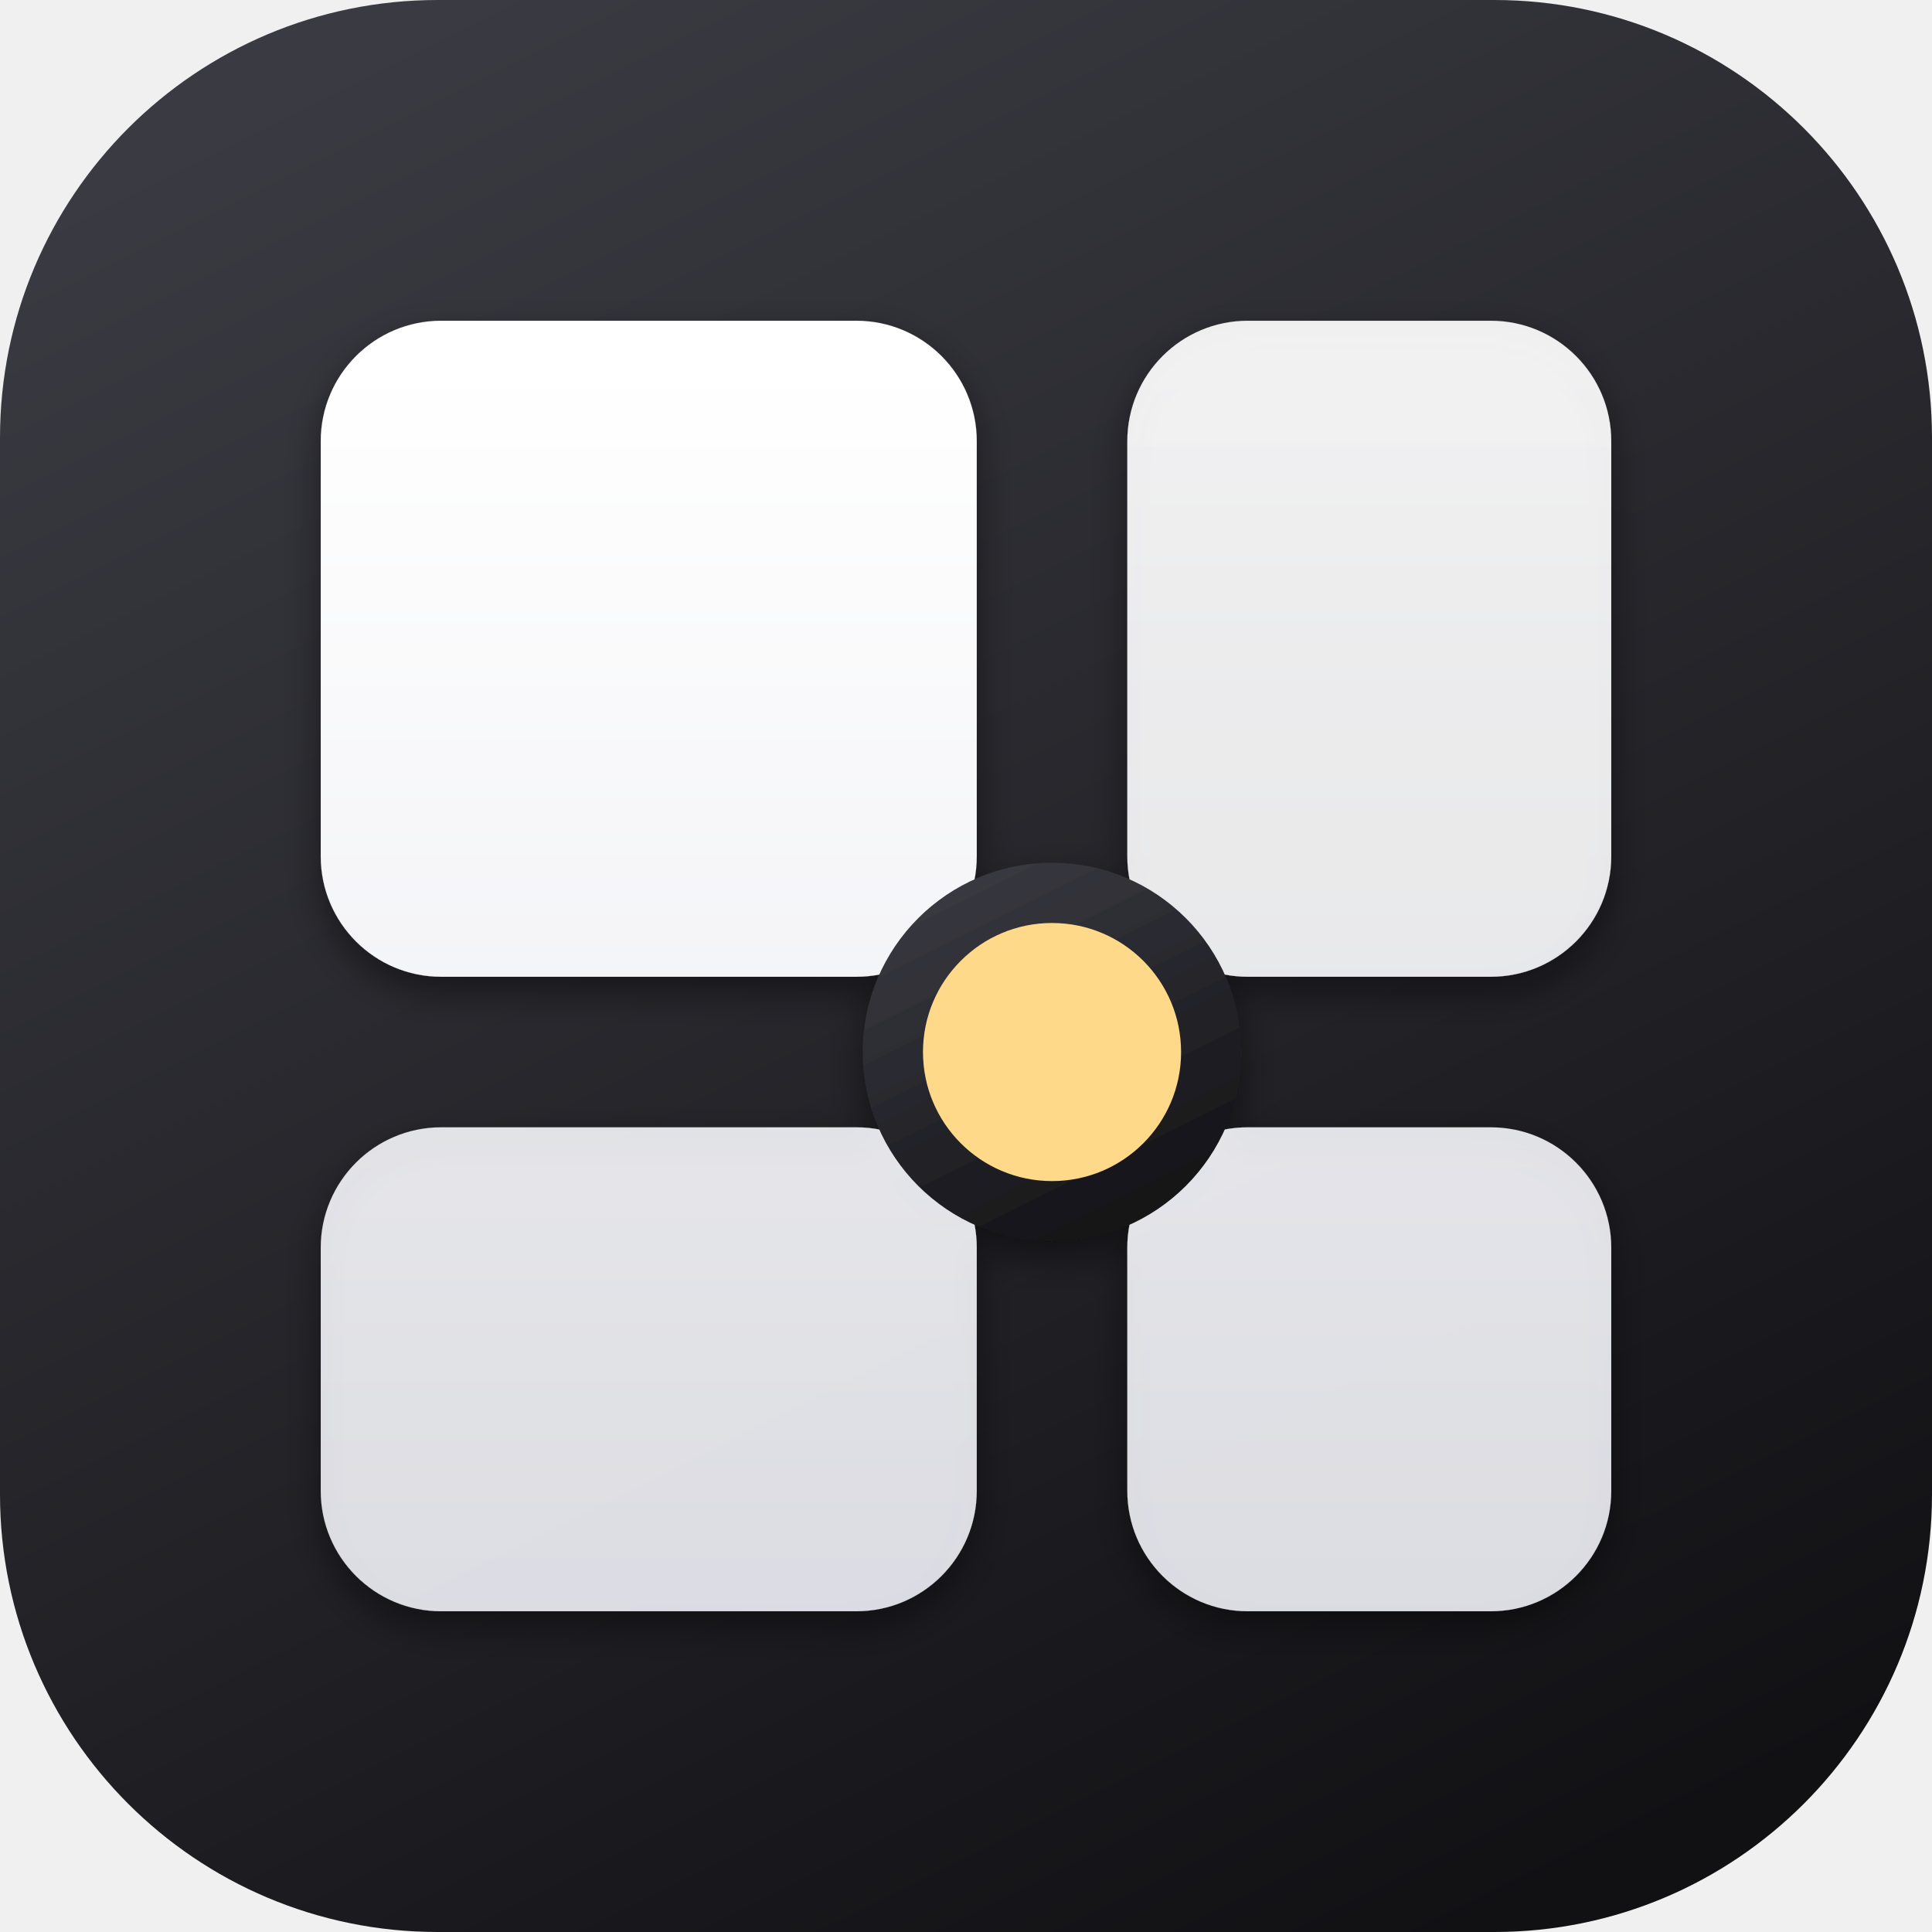
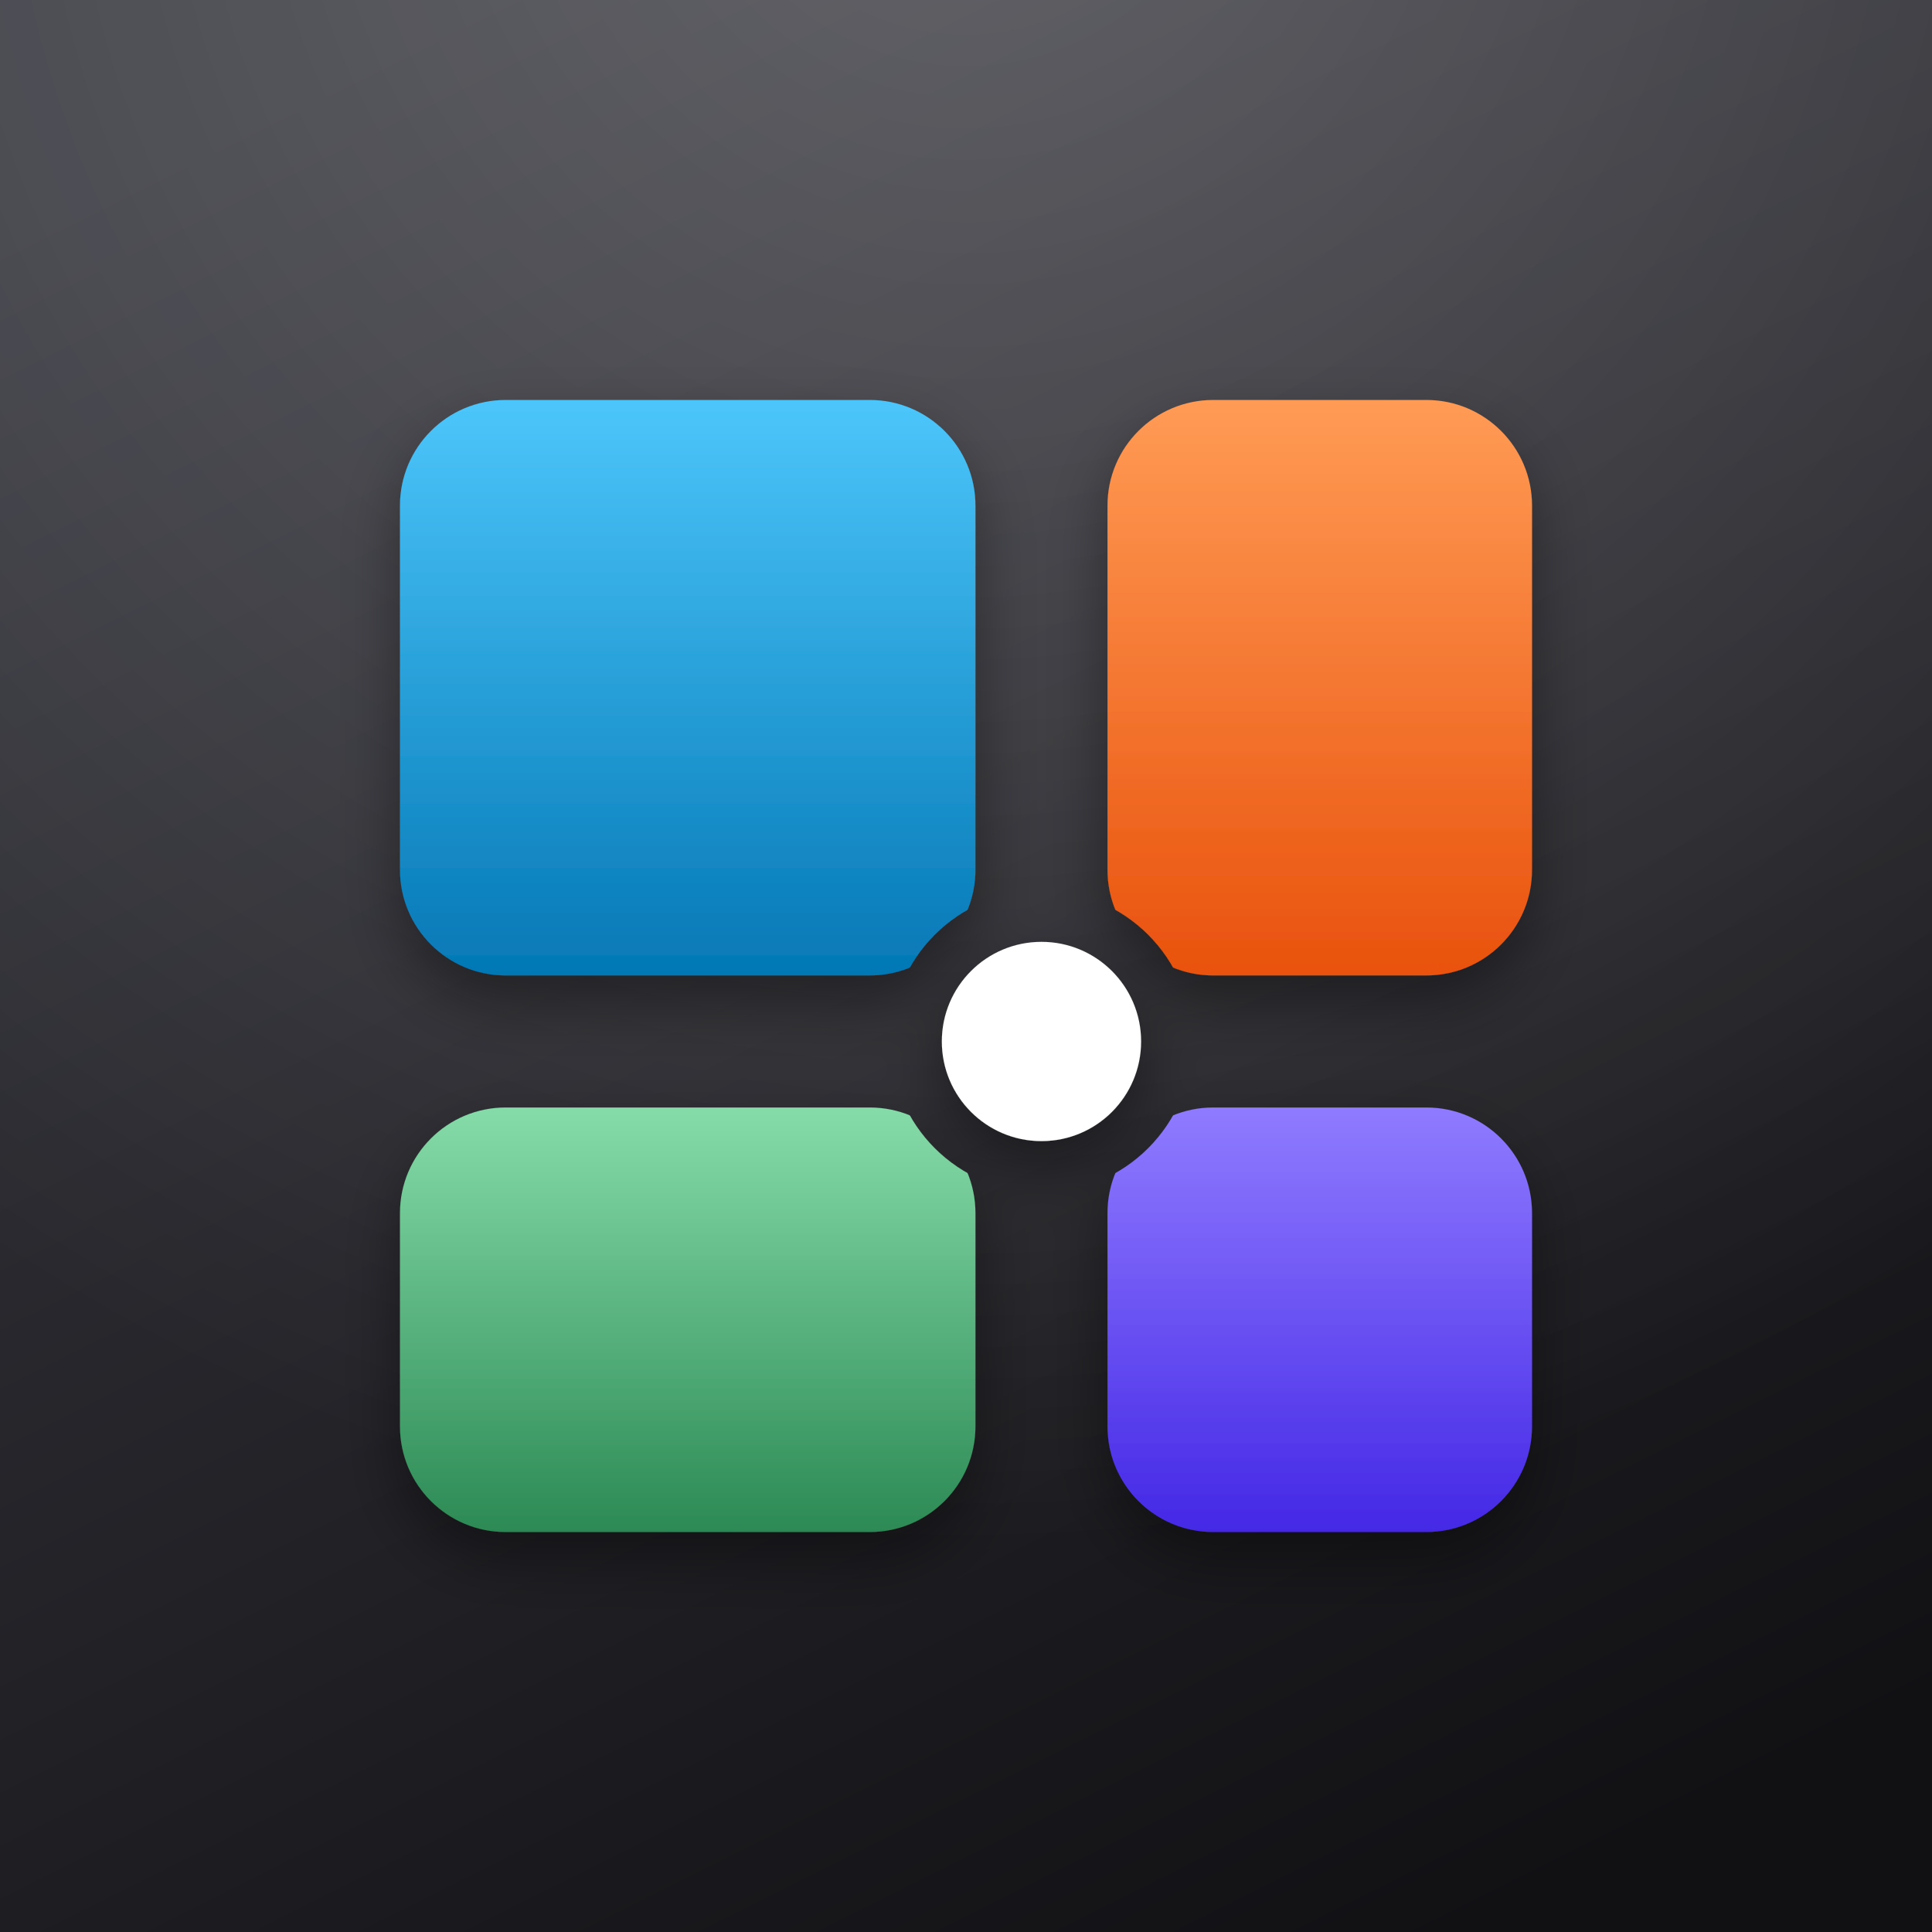
<svg xmlns="http://www.w3.org/2000/svg" width="1024" height="1024" viewBox="0 0 1024 1024">
  <defs>
-     <linearGradient id="gatriumfk" x1="0.25" y1="0" x2="0.75" y2="1">
+     <linearGradient id="gAatrium" x1="0.25" y1="0" x2="0.75" y2="1">
      <stop offset="0" stop-color="#3a3a42" />
      <stop offset="1" stop-color="#111114" />
    </linearGradient>
-     <linearGradient id="watriumfk" gradientUnits="userSpaceOnUse" x1="0" y1="230" x2="0" y2="800">
+     <linearGradient id="wAatrium" gradientUnits="userSpaceOnUse" x1="0" y1="230" x2="0" y2="800">
      <stop offset="0" stop-color="#ffffff" />
-       <stop offset="1" stop-color="#e9eaf0" />
+       <stop offset="1" stop-color="#eef0f6" />
    </linearGradient>
-     <radialGradient id="satriumfk" cx="0.5" cy="-0.1" r="0.9">
-       <stop offset="0" stop-color="#fff" stop-opacity="0.2" />
+     <radialGradient id="sAatrium" cx="0.5" cy="-0.1" r="0.9">
+       <stop offset="0" stop-color="#fff" stop-opacity="0.22" />
      <stop offset="1" stop-color="#fff" stop-opacity="0" />
    </radialGradient>
-     <filter id="datriumfk" x="-20%" y="-20%" width="140%" height="140%">
-       <feGaussianBlur in="SourceAlpha" stdDeviation="10" result="b" />
-       <feOffset in="b" dy="8" result="o" />
-       <feFlood flood-color="#000000" flood-opacity="0.45" result="c" />
+     <filter id="dAatrium" x="-20%" y="-20%" width="140%" height="140%">
+       <feGaussianBlur in="SourceAlpha" stdDeviation="16" result="b" />
+       <feOffset in="b" dy="14" result="o" />
+       <feFlood flood-color="#000000" flood-opacity="0.38" result="c" />
      <feComposite in="c" in2="o" operator="in" result="s" />
      <feMerge>
        <feMergeNode in="s" />
        <feMergeNode in="SourceGraphic" />
      </feMerge>
    </filter>
-     <clipPath id="catriumfk">
-       <rect width="1024" height="1024" rx="232" />
-     </clipPath>
  </defs>
-   <g clip-path="url(#catriumfk)">
-     <rect width="1024" height="1024" fill="url(#gatriumfk)" />
-     <g filter="url(#datriumfk)">
-       <g transform="translate(512 512) scale(1.14) translate(-512 -512)">
-         <rect x="212" y="212" width="305" height="305" rx="56" fill="url(#watriumfk)" />
-         <rect x="587" y="212" width="225" height="305" rx="56" fill="url(#watriumfk)" opacity="0.92" />
-         <rect x="212" y="587" width="305" height="225" rx="56" fill="url(#watriumfk)" opacity="0.92" />
-         <rect x="587" y="587" width="225" height="225" rx="56" fill="url(#watriumfk)" opacity="0.92" />
-         <circle cx="552" cy="552" r="88" fill="url(#gatriumfk)" />
-         <circle cx="552" cy="552" r="60" fill="#ffd98a" />
+   <g>
+     <rect width="1024" height="1024" fill="url(#gAatrium)" />
+     <rect width="1024" height="1024" fill="url(#sAatrium)" />
+     <g filter="url(#dAatrium)">
+       <g transform="translate(512 512) scale(1) translate(-512 -512)">
+         <defs>
+           <linearGradient id="atAatriumc0" gradientUnits="userSpaceOnUse" x1="0" y1="212" x2="0" y2="517">
+             <stop offset="0" stop-color="#4cc6fb" />
+             <stop offset="1" stop-color="#0478b5" />
+           </linearGradient>
+           <linearGradient id="atAatriumc1" gradientUnits="userSpaceOnUse" x1="0" y1="212" x2="0" y2="517">
+             <stop offset="0" stop-color="#ff9b55" />
+             <stop offset="1" stop-color="#e9520d" />
+           </linearGradient>
+           <linearGradient id="atAatriumc2" gradientUnits="userSpaceOnUse" x1="0" y1="587" x2="0" y2="812">
+             <stop offset="0" stop-color="#86dca9" />
+             <stop offset="1" stop-color="#2c8a54" />
+           </linearGradient>
+           <linearGradient id="atAatriumc3" gradientUnits="userSpaceOnUse" x1="0" y1="587" x2="0" y2="812">
+             <stop offset="0" stop-color="#8f7bff" />
+             <stop offset="1" stop-color="#4428e6" />
+           </linearGradient>
+         </defs>
+         <mask id="atAatrium" maskUnits="userSpaceOnUse" x="0" y="0" width="1024" height="1024">
+           <rect width="1024" height="1024" fill="#fff" />
+           <circle cx="552" cy="552" r="80" fill="#000" />
+         </mask>
+         <g mask="url(#atAatrium)">
+           <rect x="212" y="212" width="305" height="305" rx="56" fill="url(#atAatriumc0)" />
+           <rect x="587" y="212" width="225" height="305" rx="56" fill="url(#atAatriumc1)" />
+           <rect x="212" y="587" width="305" height="225" rx="56" fill="url(#atAatriumc2)" />
+           <rect x="587" y="587" width="225" height="225" rx="56" fill="url(#atAatriumc3)" />
+         </g>
+         <circle cx="552" cy="552" r="52.8" fill="#ffffff" />
      </g>
    </g>
  </g>
</svg>
